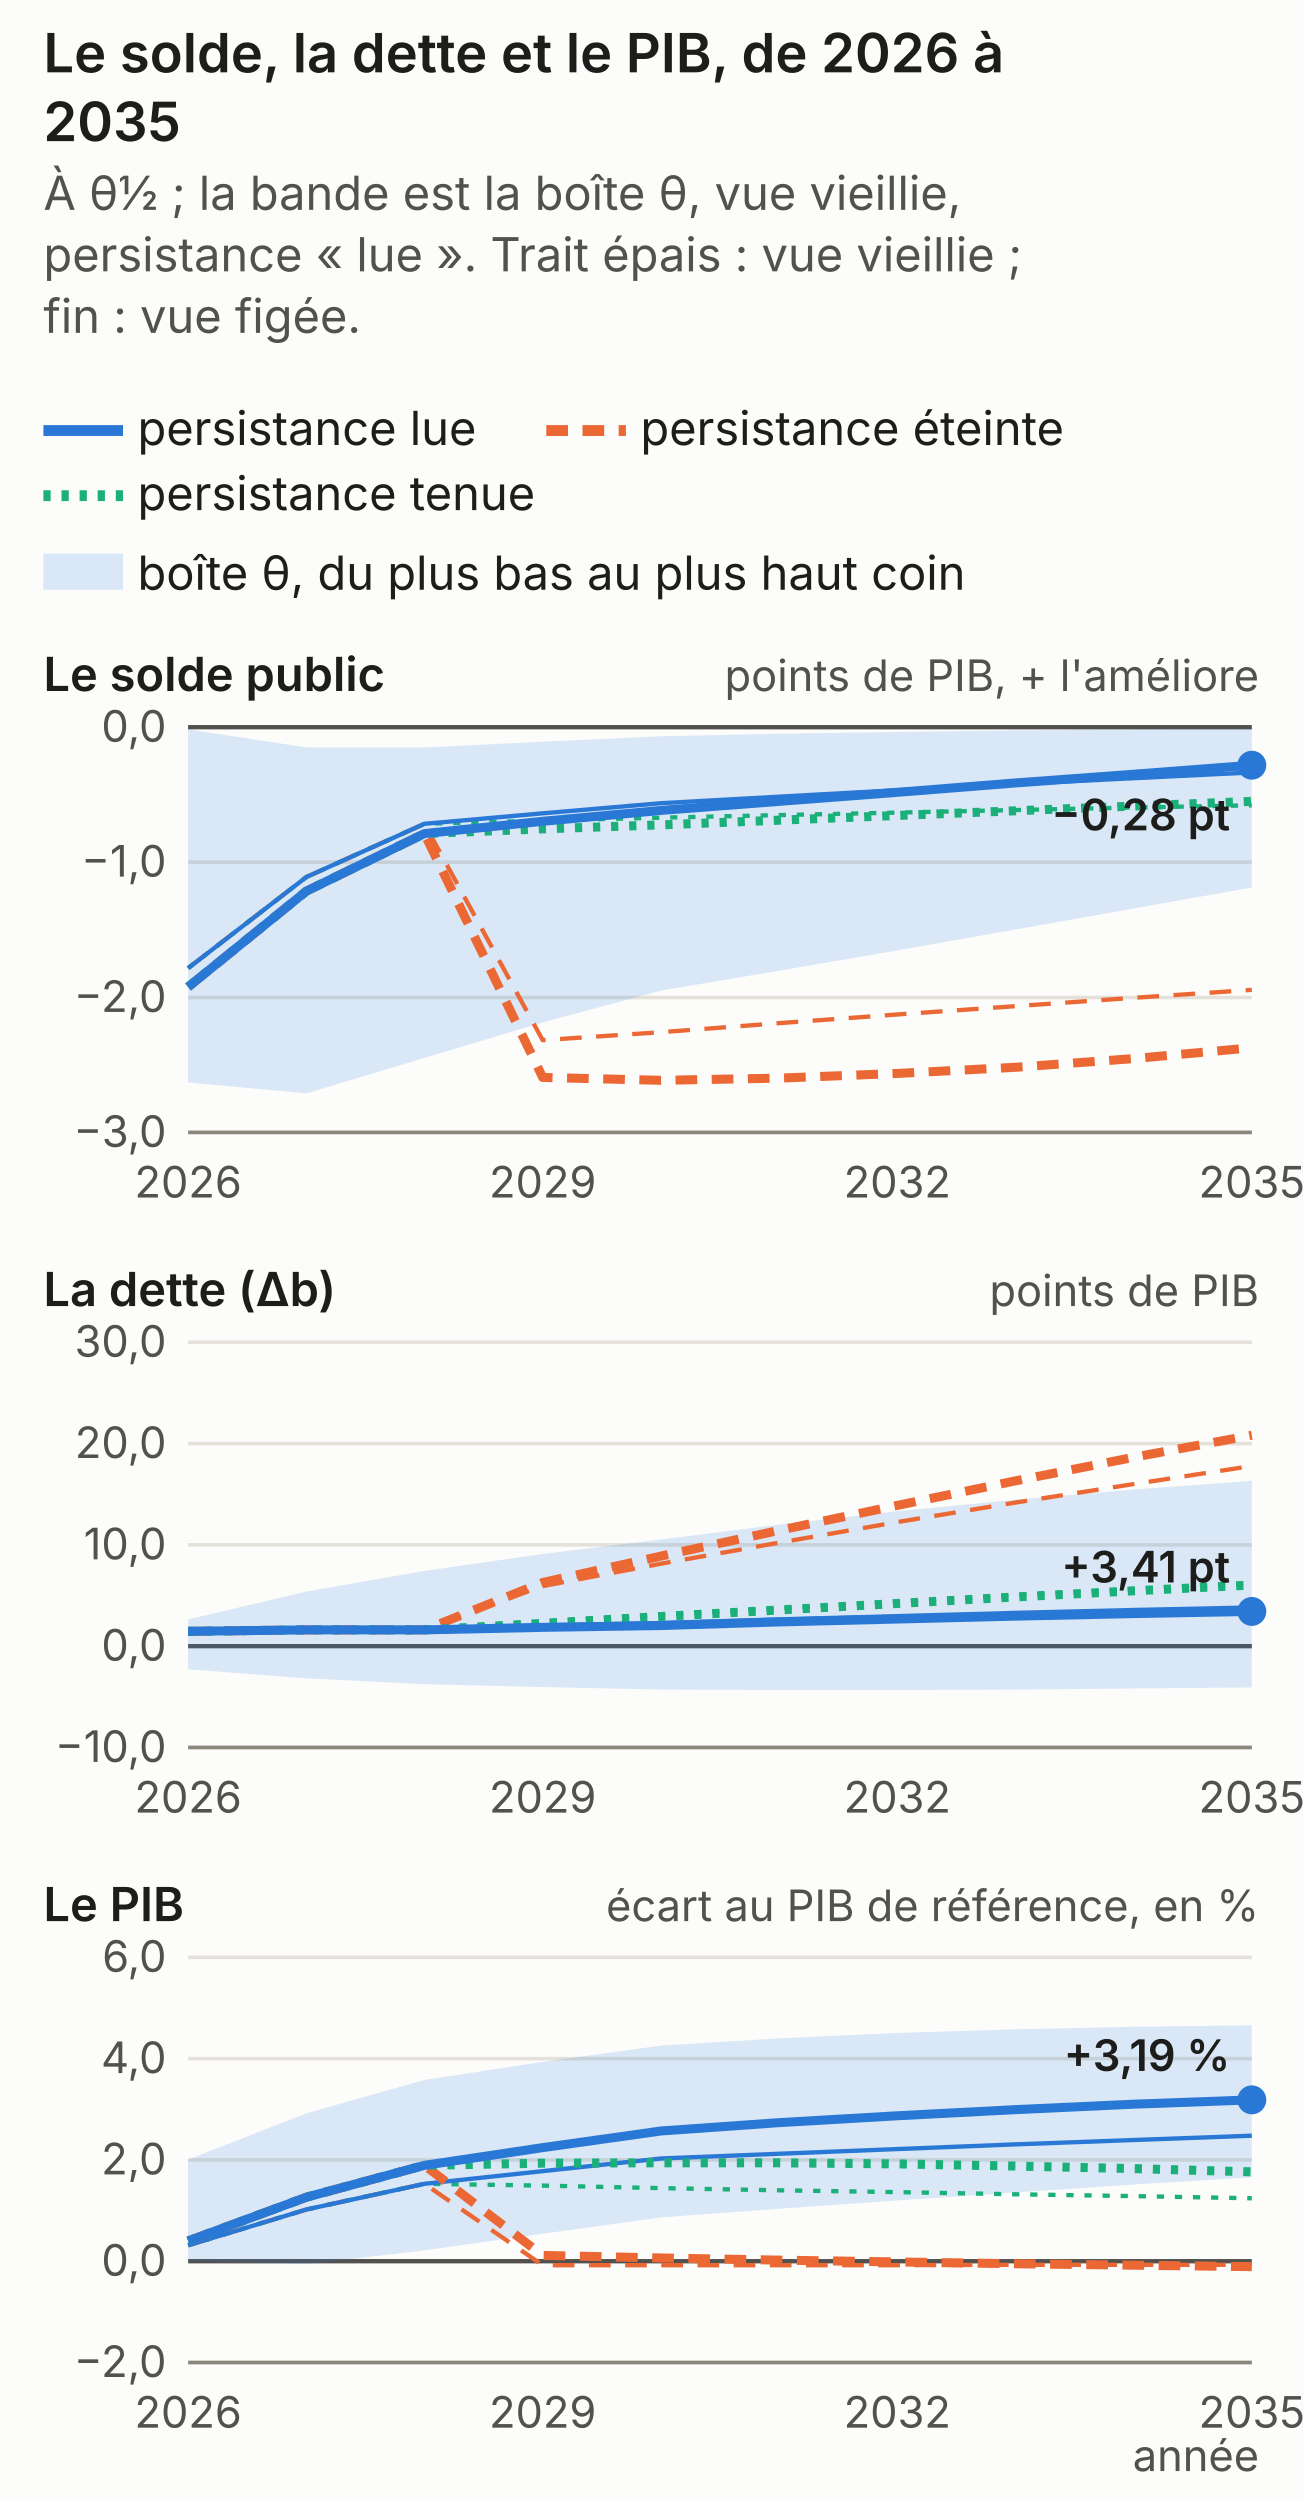
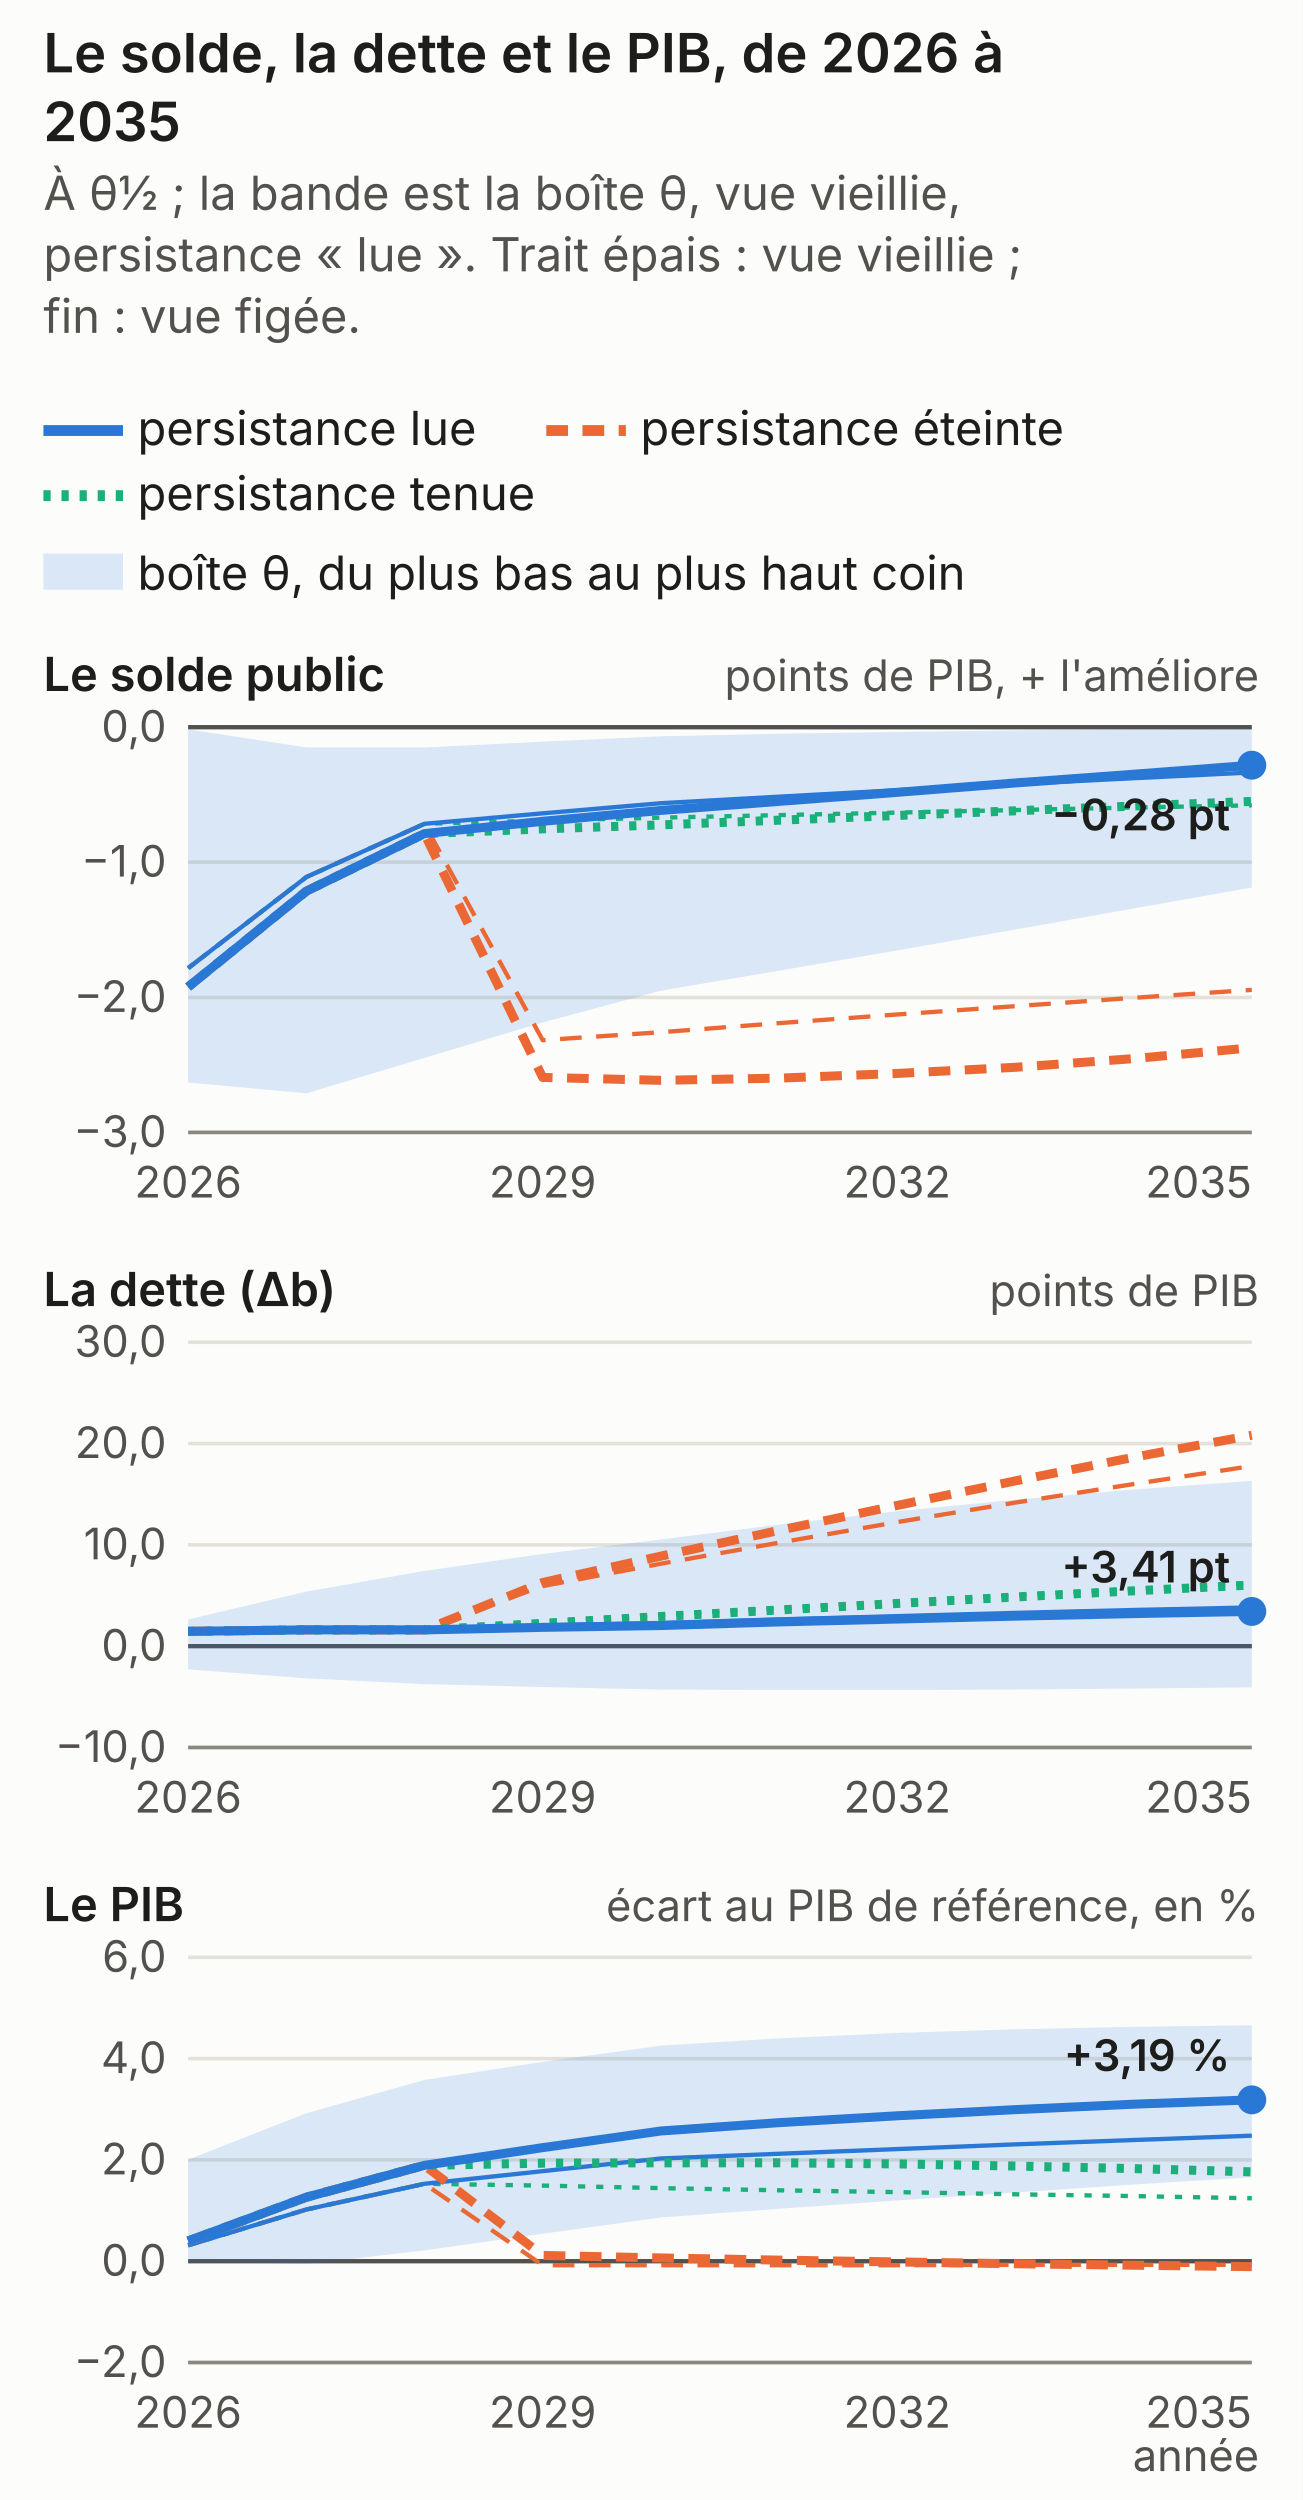
<svg xmlns="http://www.w3.org/2000/svg" viewBox="0 0 360 691" width="360" height="691" role="img" aria-labelledby="pres2027_arthaud_programme-trajectoire-t pres2027_arthaud_programme-trajectoire-d" font-size="13">
  <style>.g-fond{fill:#fcfcfb}.g-encre{fill:#1d1d1b}.g-doux{fill:#52514e}
.g-axe{stroke:#8a877f}.g-grille{stroke:#e4e1da}.g-zero{stroke:#52514e}
.g-s1{stroke:#2a78d6}.g-s2{stroke:#eb6834}.g-s3{stroke:#1baf7a}.g-s4{stroke:#6250d6}
.g-f1{fill:#2a78d6}.g-f2{fill:#eb6834}.g-f3{fill:#1baf7a}.g-f4{fill:#6250d6}
.g-bande{fill:#2a78d6;fill-opacity:.16}.g-plus{fill:#2a78d6}.g-moins{fill:#e34948}
.g-total{fill:#52514e}.g-lien{stroke:#8a877f}.g-sur{fill:#ffffff}
@media (prefers-color-scheme: dark){
.g-fond{fill:#1a1a19}.g-encre{fill:#ece9e2}.g-doux{fill:#c3c2b7}
.g-axe{stroke:#8f8b80}.g-grille{stroke:#33322f}.g-zero{stroke:#c3c2b7}
.g-s1{stroke:#3987e5}.g-s2{stroke:#d95926}.g-s3{stroke:#199e70}.g-s4{stroke:#9085e9}
.g-f1{fill:#3987e5}.g-f2{fill:#d95926}.g-f3{fill:#199e70}.g-f4{fill:#9085e9}
.g-bande{fill:#3987e5;fill-opacity:.24}.g-plus{fill:#3987e5}.g-moins{fill:#e66767}
- .g-total{fill:#c3c2b7}.g-lien{stroke:#8f8b80}}
+ .g-total{fill:#6b6862}.g-lien{stroke:#8f8b80}}
text{font-family:system-ui,-apple-system,"Segoe UI",sans-serif}</style>
  <rect class="g-fond" fill="#fcfcfb" x="0" y="0" width="360" height="691" />
  <text class="g-encre" fill="#1d1d1b" x="12" y="20" text-anchor="start" font-size="15" font-weight="600">Le solde, la dette et le PIB, de 2026 à</text>
  <text class="g-encre" fill="#1d1d1b" x="12" y="39" text-anchor="start" font-size="15" font-weight="600">2035</text>
  <text class="g-doux" fill="#52514e" x="12" y="58" text-anchor="start">À θ½ ; la bande est la boîte θ, vue vieillie,</text>
  <text class="g-doux" fill="#52514e" x="12" y="75" text-anchor="start">persistance « lue ». Trait épais : vue vieillie ;</text>
  <text class="g-doux" fill="#52514e" x="12" y="92" text-anchor="start">fin : vue figée.</text>
  <line class="g-s1" stroke="#2a78d6" stroke-width="3" x1="12" y1="119" x2="34" y2="119" />
  <text class="g-encre" fill="#1d1d1b" x="38" y="123" text-anchor="start">persistance lue</text>
  <line class="g-s2" stroke="#eb6834" stroke-width="3" stroke-dasharray="6 4" x1="151" y1="119" x2="173" y2="119" />
  <text class="g-encre" fill="#1d1d1b" x="177" y="123" text-anchor="start">persistance éteinte</text>
  <line class="g-s3" stroke="#1baf7a" stroke-width="3" stroke-dasharray="2 3" x1="12" y1="137" x2="34" y2="137" />
  <text class="g-encre" fill="#1d1d1b" x="38" y="141" text-anchor="start">persistance tenue</text>
  <rect class="g-bande" fill="#2a78d6" fill-opacity=".16" x="12" y="153" width="22" height="10" />
  <text class="g-encre" fill="#1d1d1b" x="38" y="163" text-anchor="start">boîte θ, du plus bas au plus haut coin</text>
  <text class="g-encre" fill="#1d1d1b" x="12" y="191" text-anchor="start" font-weight="600">Le solde public</text>
  <text class="g-doux" fill="#52514e" x="348" y="191" text-anchor="end" font-size="12">points de PIB, + l'améliore</text>
  <line class="g-grille" stroke="#e4e1da" stroke-width="1" x1="52" y1="313" x2="346" y2="313" />
  <text class="g-doux" fill="#52514e" x="46" y="317" text-anchor="end" font-size="12">−3,0</text>
  <line class="g-grille" stroke="#e4e1da" stroke-width="1" x1="52" y1="275.7" x2="346" y2="275.7" />
  <text class="g-doux" fill="#52514e" x="46" y="279.7" text-anchor="end" font-size="12">−2,0</text>
  <line class="g-grille" stroke="#e4e1da" stroke-width="1" x1="52" y1="238.3" x2="346" y2="238.3" />
  <text class="g-doux" fill="#52514e" x="46" y="242.3" text-anchor="end" font-size="12">−1,0</text>
  <line class="g-grille" stroke="#e4e1da" stroke-width="1" x1="52" y1="201" x2="346" y2="201" />
  <text class="g-doux" fill="#52514e" x="46" y="205" text-anchor="end" font-size="12">0,0</text>
  <line class="g-zero" stroke="#52514e" stroke-width="1.2" x1="52" y1="201" x2="346" y2="201" />
  <polygon class="g-bande" fill="#2a78d6" fill-opacity=".16" points="52,201.6 84.7,206.6 117.3,206.6 150,205 182.7,203.5 215.3,202.8 248,202.3 280.7,201.9 313.3,201.6 346,201.4 346,245.3 313.3,251.1 280.7,256.9 248,262.7 215.3,268.3 182.7,273.8 150,282.6 117.3,292.4 84.7,302.2 52,299.2" />
  <polyline class="g-s2" stroke="#eb6834" fill="none" stroke-width="1.2" stroke-dasharray="6 4" stroke-linejoin="round" points="52,267.6 84.7,242.4 117.3,227.7 150,287.5 182.7,285.3 215.3,282.8 248,280.4 280.7,278.1 313.3,275.8 346,273.6" />
  <polyline class="g-s3" stroke="#1baf7a" fill="none" stroke-width="1.2" stroke-dasharray="2 3" stroke-linejoin="round" points="52,267.6 84.7,242.4 117.3,227.7 150,226.8 182.7,226 215.3,225.3 248,224.6 280.7,223.9 313.3,223.2 346,222.6" />
  <polyline class="g-s1" stroke="#2a78d6" fill="none" stroke-width="1.2" stroke-linejoin="round" points="52,267.6 84.7,242.4 117.3,227.7 150,224.8 182.7,222 215.3,220.2 248,218.4 280.7,216.7 313.3,215.1 346,213.5" />
  <polyline class="g-s2" stroke="#eb6834" fill="none" stroke-width="2.5" stroke-dasharray="6 4" stroke-linejoin="round" points="52,272.8 84.7,246.3 117.3,230.4 150,297.8 182.7,298.6 215.3,298 248,296.7 280.7,295 313.3,292.6 346,289.6" />
  <polyline class="g-s3" stroke="#1baf7a" fill="none" stroke-width="2.5" stroke-dasharray="2 3" stroke-linejoin="round" points="52,272.8 84.7,246.3 117.3,230.4 150,229.1 182.7,228 215.3,226.7 248,225.4 280.7,224.1 313.3,222.8 346,221.5" />
  <polyline class="g-s1" stroke="#2a78d6" fill="none" stroke-width="2.5" stroke-linejoin="round" points="52,272.8 84.7,246.3 117.3,230.4 150,227 182.7,224 215.3,221.5 248,219 280.7,216.4 313.3,214 346,211.5" />
  <circle class="g-f1" fill="#2a78d6" cx="346" cy="211.5" r="4" />
  <text class="g-encre" fill="#1d1d1b" x="340" y="229.5" text-anchor="end" font-size="12" font-weight="600">−0,28 pt</text>
  <line class="g-axe" stroke="#8a877f" stroke-width="1" x1="52" y1="313" x2="346" y2="313" />
  <text class="g-doux" fill="#52514e" x="52" y="331" text-anchor="middle" font-size="12">2026</text>
  <text class="g-doux" fill="#52514e" x="150" y="331" text-anchor="middle" font-size="12">2029</text>
  <text class="g-doux" fill="#52514e" x="248" y="331" text-anchor="middle" font-size="12">2032</text>
-   <text class="g-doux" fill="#52514e" x="346" y="331" text-anchor="middle" font-size="12">2035</text>
+   <text class="g-doux" fill="#52514e" x="346" y="331" text-anchor="end" font-size="12">2035</text>
  <text class="g-encre" fill="#1d1d1b" x="12" y="361" text-anchor="start" font-weight="600">La dette (Δb)</text>
  <text class="g-doux" fill="#52514e" x="348" y="361" text-anchor="end" font-size="12">points de PIB</text>
  <line class="g-grille" stroke="#e4e1da" stroke-width="1" x1="52" y1="483" x2="346" y2="483" />
  <text class="g-doux" fill="#52514e" x="46" y="487" text-anchor="end" font-size="12">−10,0</text>
  <line class="g-grille" stroke="#e4e1da" stroke-width="1" x1="52" y1="455" x2="346" y2="455" />
  <text class="g-doux" fill="#52514e" x="46" y="459" text-anchor="end" font-size="12">0,0</text>
  <line class="g-grille" stroke="#e4e1da" stroke-width="1" x1="52" y1="427" x2="346" y2="427" />
  <text class="g-doux" fill="#52514e" x="46" y="431" text-anchor="end" font-size="12">10,0</text>
  <line class="g-grille" stroke="#e4e1da" stroke-width="1" x1="52" y1="399" x2="346" y2="399" />
  <text class="g-doux" fill="#52514e" x="46" y="403" text-anchor="end" font-size="12">20,0</text>
  <line class="g-grille" stroke="#e4e1da" stroke-width="1" x1="52" y1="371" x2="346" y2="371" />
  <text class="g-doux" fill="#52514e" x="46" y="375" text-anchor="end" font-size="12">30,0</text>
  <line class="g-zero" stroke="#52514e" stroke-width="1.2" x1="52" y1="455" x2="346" y2="455" />
  <polygon class="g-bande" fill="#2a78d6" fill-opacity=".16" points="52,447.6 84.7,439.9 117.3,434.2 150,429.5 182.7,425.5 215.3,421.4 248,417.7 280.7,414.5 313.3,411.7 346,409.3 346,466.4 313.3,466.7 280.7,467 248,467.1 215.3,467.1 182.7,467 150,466.3 117.3,465.5 84.7,463.9 52,461.4" />
  <polyline class="g-s2" stroke="#eb6834" fill="none" stroke-width="1.2" stroke-dasharray="6 4" stroke-linejoin="round" points="52,451 84.7,450.4 117.3,450.1 150,438.4 182.7,432.2 215.3,426.4 248,420.7 280.7,415.3 313.3,410.2 346,405.2" />
  <polyline class="g-s3" stroke="#1baf7a" fill="none" stroke-width="1.2" stroke-dasharray="2 3" stroke-linejoin="round" points="52,451 84.7,450.4 117.3,450.1 150,448.2 182.7,446.3 215.3,444.5 248,442.7 280.7,440.9 313.3,439.3 346,437.6" />
  <polyline class="g-s1" stroke="#2a78d6" fill="none" stroke-width="1.2" stroke-linejoin="round" points="52,451 84.7,450.4 117.3,450.1 150,449.3 182.7,448.6 215.3,447.6 248,446.7 280.7,445.8 313.3,445 346,444.3" />
  <polyline class="g-s2" stroke="#eb6834" fill="none" stroke-width="2.5" stroke-dasharray="6 4" stroke-linejoin="round" points="52,450.9 84.7,450.5 117.3,450.5 150,437.4 182.7,430.1 215.3,423 248,416.1 280.7,409.3 313.3,402.8 346,396.7" />
  <polyline class="g-s3" stroke="#1baf7a" fill="none" stroke-width="2.5" stroke-dasharray="2 3" stroke-linejoin="round" points="52,450.9 84.7,450.5 117.3,450.5 150,448.7 182.7,446.8 215.3,445 248,443.2 280.7,441.4 313.3,439.7 346,438.1" />
  <polyline class="g-s1" stroke="#2a78d6" fill="none" stroke-width="2.5" stroke-linejoin="round" points="52,450.9 84.7,450.5 117.3,450.5 150,449.8 182.7,449.3 215.3,448.3 248,447.5 280.7,446.7 313.3,446 346,445.4" />
  <circle class="g-f1" fill="#2a78d6" cx="346" cy="445.4" r="4" />
  <text class="g-encre" fill="#1d1d1b" x="340" y="437.4" text-anchor="end" font-size="12" font-weight="600">+3,41 pt</text>
  <line class="g-axe" stroke="#8a877f" stroke-width="1" x1="52" y1="483" x2="346" y2="483" />
  <text class="g-doux" fill="#52514e" x="52" y="501" text-anchor="middle" font-size="12">2026</text>
  <text class="g-doux" fill="#52514e" x="150" y="501" text-anchor="middle" font-size="12">2029</text>
  <text class="g-doux" fill="#52514e" x="248" y="501" text-anchor="middle" font-size="12">2032</text>
-   <text class="g-doux" fill="#52514e" x="346" y="501" text-anchor="middle" font-size="12">2035</text>
+   <text class="g-doux" fill="#52514e" x="346" y="501" text-anchor="end" font-size="12">2035</text>
  <text class="g-encre" fill="#1d1d1b" x="12" y="531" text-anchor="start" font-weight="600">Le PIB</text>
  <text class="g-doux" fill="#52514e" x="348" y="531" text-anchor="end" font-size="12">écart au PIB de référence, en %</text>
  <line class="g-grille" stroke="#e4e1da" stroke-width="1" x1="52" y1="653" x2="346" y2="653" />
  <text class="g-doux" fill="#52514e" x="46" y="657" text-anchor="end" font-size="12">−2,0</text>
  <line class="g-grille" stroke="#e4e1da" stroke-width="1" x1="52" y1="625" x2="346" y2="625" />
  <text class="g-doux" fill="#52514e" x="46" y="629" text-anchor="end" font-size="12">0,0</text>
  <line class="g-grille" stroke="#e4e1da" stroke-width="1" x1="52" y1="597" x2="346" y2="597" />
  <text class="g-doux" fill="#52514e" x="46" y="601" text-anchor="end" font-size="12">2,0</text>
  <line class="g-grille" stroke="#e4e1da" stroke-width="1" x1="52" y1="569" x2="346" y2="569" />
  <text class="g-doux" fill="#52514e" x="46" y="573" text-anchor="end" font-size="12">4,0</text>
  <line class="g-grille" stroke="#e4e1da" stroke-width="1" x1="52" y1="541" x2="346" y2="541" />
  <text class="g-doux" fill="#52514e" x="46" y="545" text-anchor="end" font-size="12">6,0</text>
  <line class="g-zero" stroke="#52514e" stroke-width="1.2" x1="52" y1="625" x2="346" y2="625" />
  <polygon class="g-bande" fill="#2a78d6" fill-opacity=".16" points="52,596.9 84.7,584.1 117.3,574.9 150,569.9 182.7,565.4 215.3,563.4 248,561.9 280.7,560.9 313.3,560.2 346,559.8 346,601.8 313.3,603.8 280.7,606 248,608.2 215.3,610.5 182.7,612.9 150,617.4 117.3,622 84.7,625.8 52,625" />
  <polyline class="g-s2" stroke="#eb6834" fill="none" stroke-width="1.2" stroke-dasharray="6 4" stroke-linejoin="round" points="52,620.6 84.7,610.7 117.3,603.6 150,626.1 182.7,626.1 215.3,626.1 248,626.1 280.7,626 313.3,626 346,626" />
  <polyline class="g-s3" stroke="#1baf7a" fill="none" stroke-width="1.2" stroke-dasharray="2 3" stroke-linejoin="round" points="52,620.6 84.7,610.7 117.3,603.6 150,604.1 182.7,604.8 215.3,605.4 248,605.9 280.7,606.5 313.3,607 346,607.6" />
  <polyline class="g-s1" stroke="#2a78d6" fill="none" stroke-width="1.2" stroke-linejoin="round" points="52,620.6 84.7,610.7 117.3,603.6 150,600.1 182.7,596.6 215.3,595.3 248,594 280.7,592.7 313.3,591.5 346,590.3" />
  <polyline class="g-s2" stroke="#eb6834" fill="none" stroke-width="2.5" stroke-dasharray="6 4" stroke-linejoin="round" points="52,619.4 84.7,607.3 117.3,598.5 150,623.4 182.7,624.1 215.3,624.7 248,625.2 280.7,625.7 313.3,626.1 346,626.5" />
  <polyline class="g-s3" stroke="#1baf7a" fill="none" stroke-width="2.5" stroke-dasharray="2 3" stroke-linejoin="round" points="52,619.4 84.7,607.3 117.3,598.5 150,597.9 182.7,597.8 215.3,597.8 248,598.1 280.7,598.7 313.3,599.4 346,600.3" />
  <polyline class="g-s1" stroke="#2a78d6" fill="none" stroke-width="2.5" stroke-linejoin="round" points="52,619.4 84.7,607.3 117.3,598.5 150,593.6 182.7,589 215.3,586.7 248,584.8 280.7,583.1 313.3,581.6 346,580.4" />
  <circle class="g-f1" fill="#2a78d6" cx="346" cy="580.4" r="4" />
  <text class="g-encre" fill="#1d1d1b" x="340" y="572.4" text-anchor="end" font-size="12" font-weight="600">+3,19 %</text>
  <line class="g-axe" stroke="#8a877f" stroke-width="1" x1="52" y1="653" x2="346" y2="653" />
  <text class="g-doux" fill="#52514e" x="52" y="671" text-anchor="middle" font-size="12">2026</text>
  <text class="g-doux" fill="#52514e" x="150" y="671" text-anchor="middle" font-size="12">2029</text>
  <text class="g-doux" fill="#52514e" x="248" y="671" text-anchor="middle" font-size="12">2032</text>
-   <text class="g-doux" fill="#52514e" x="346" y="671" text-anchor="middle" font-size="12">2035</text>
+   <text class="g-doux" fill="#52514e" x="346" y="671" text-anchor="end" font-size="12">2035</text>
  <text class="g-doux" fill="#52514e" x="348" y="683" text-anchor="end" font-size="12">année</text>
</svg>
